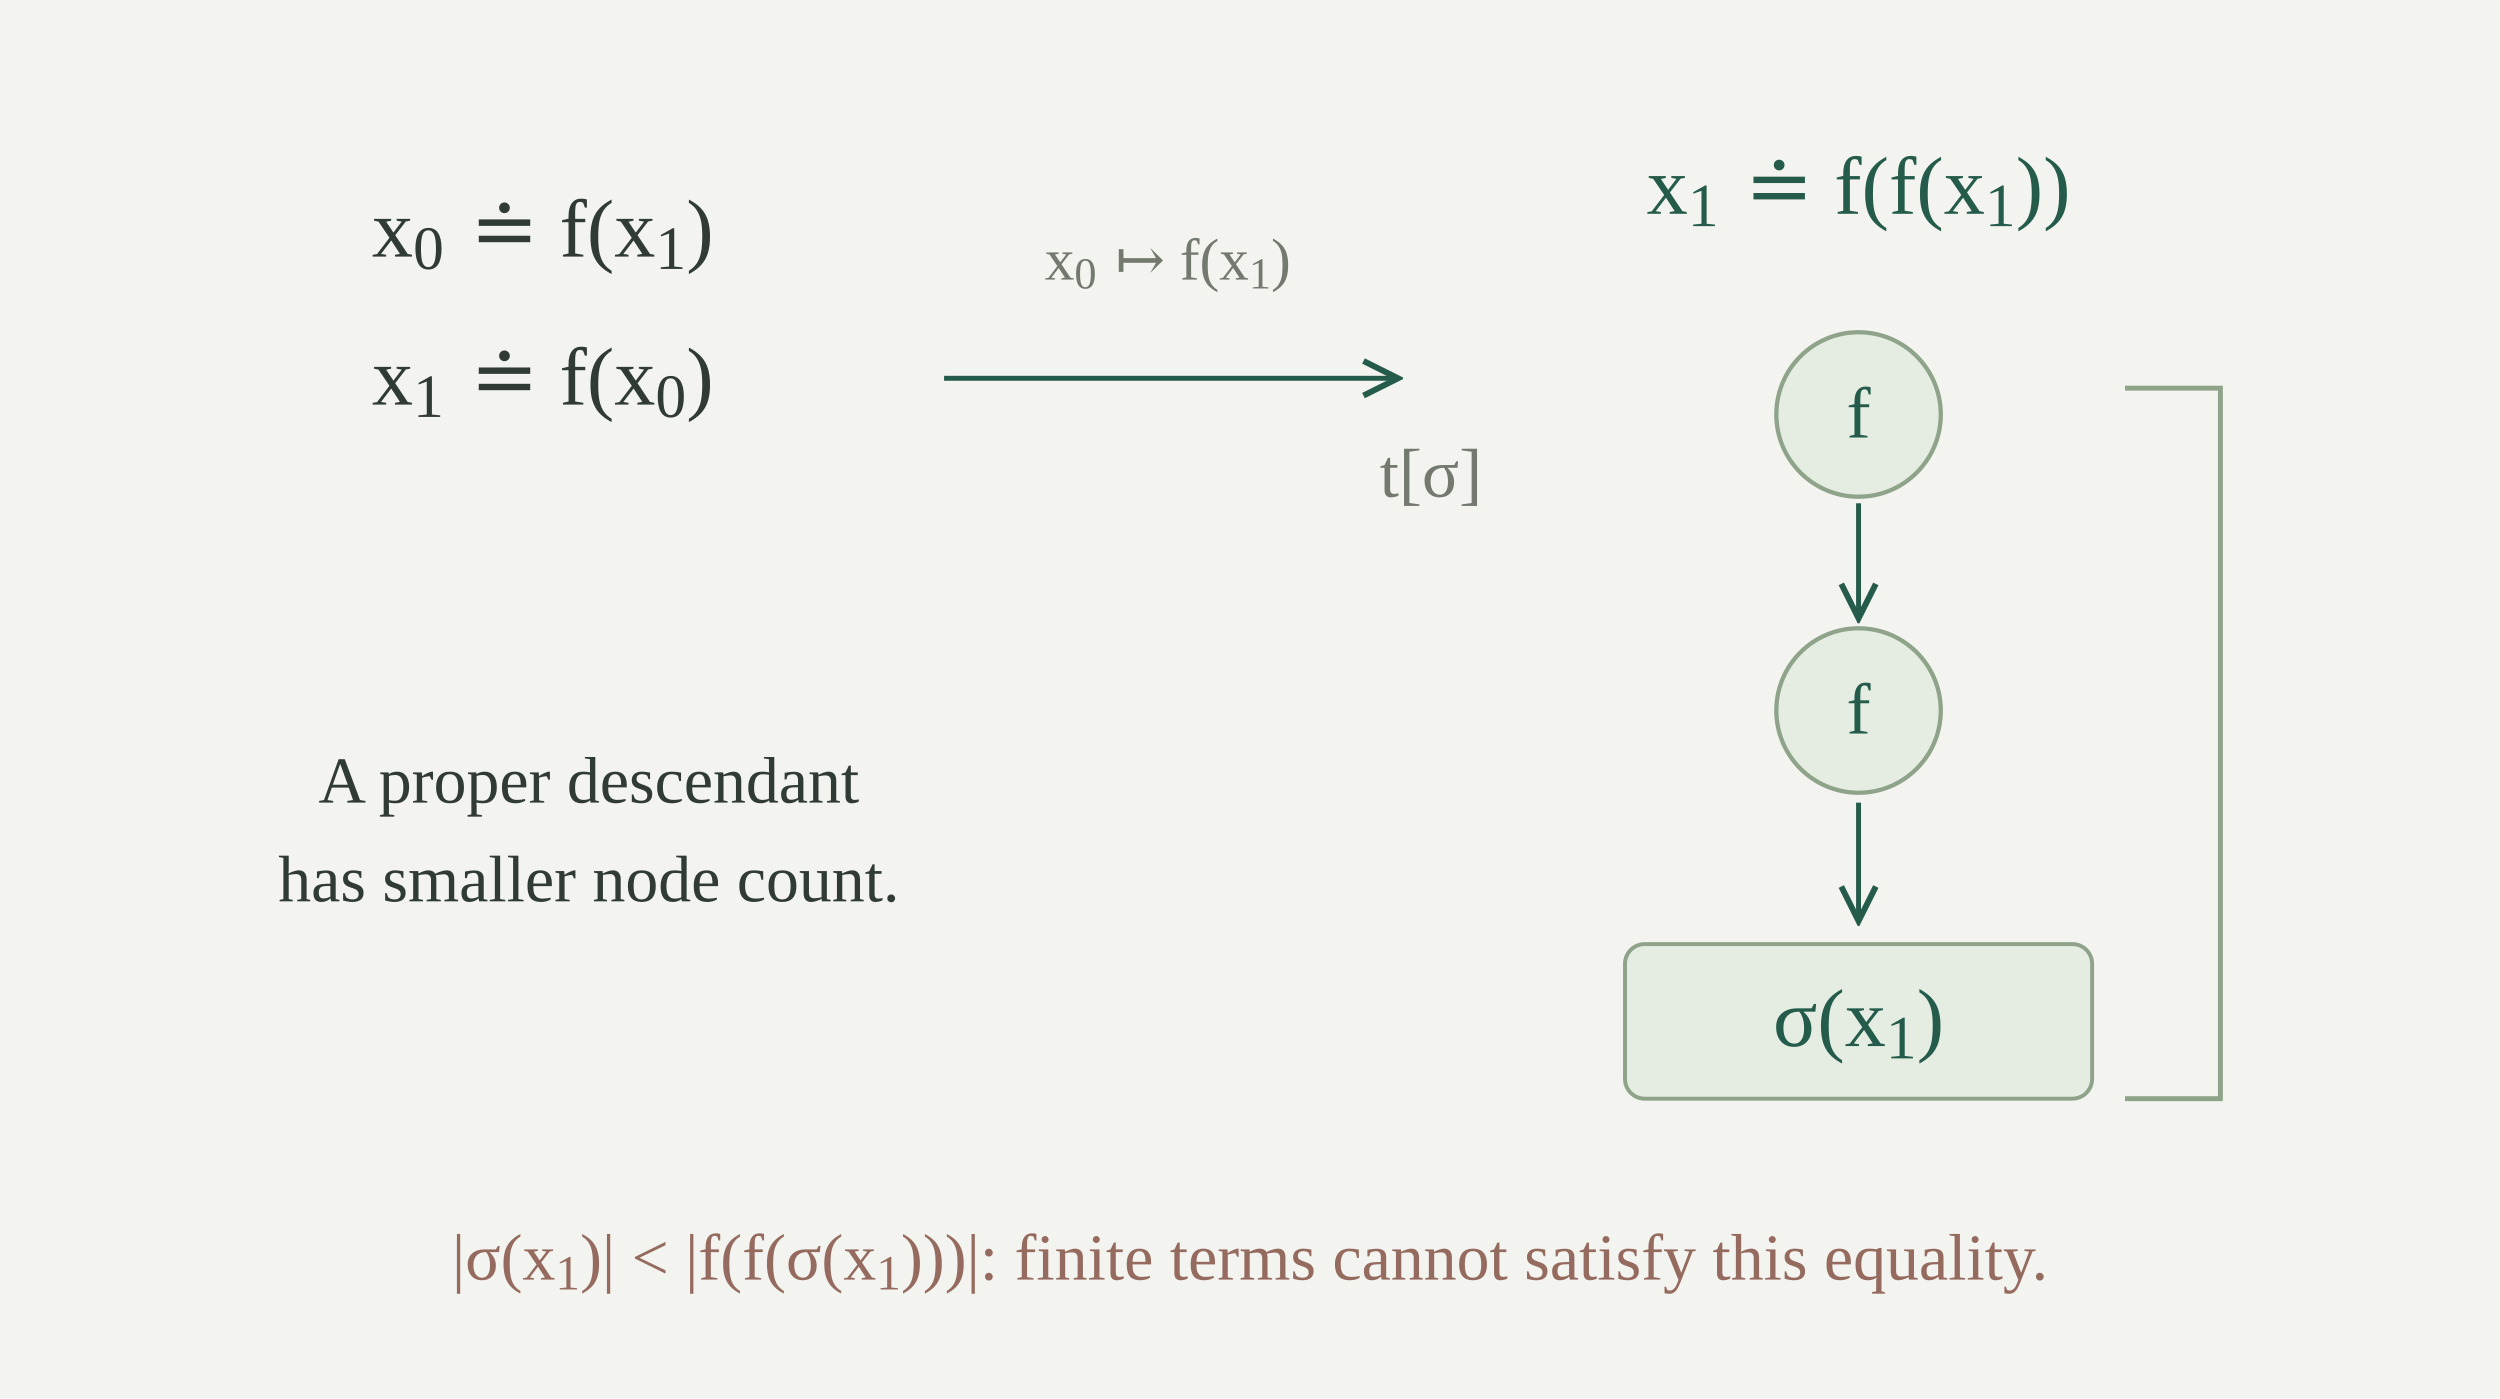
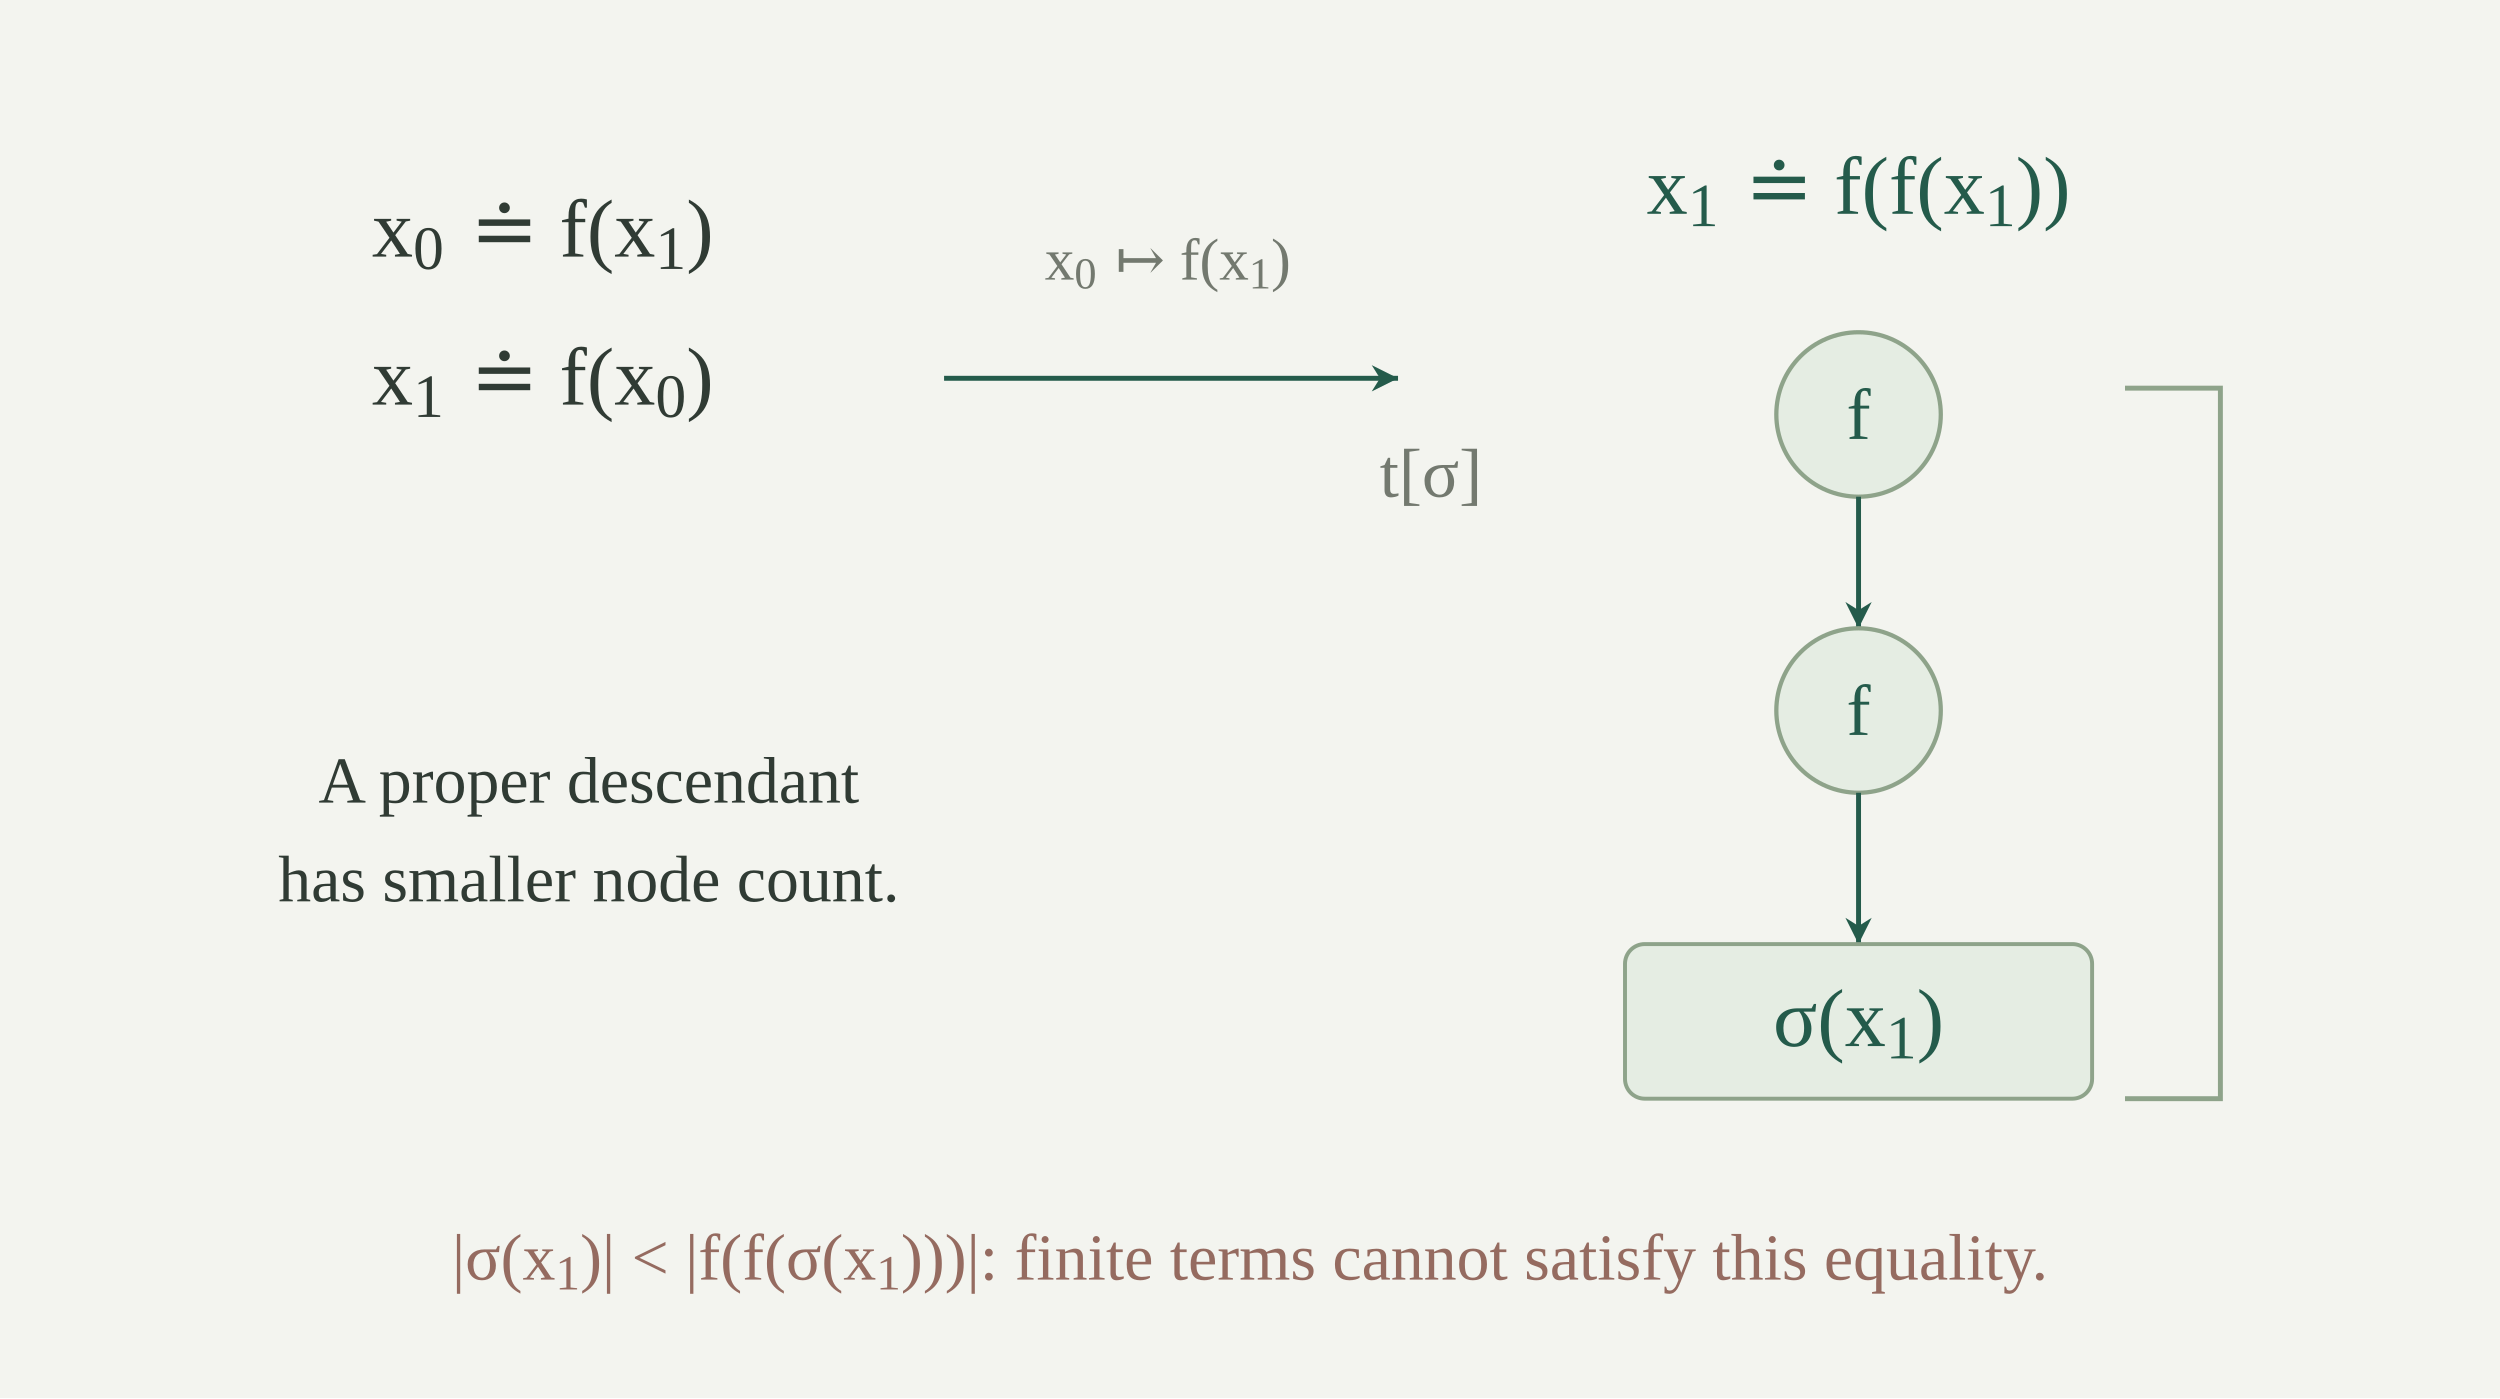
<svg xmlns="http://www.w3.org/2000/svg" width="760" height="425" viewBox="0 0 760 425" role="img" aria-labelledby="title desc">
  <defs>
-     <marker id="arrow" markerWidth="9" markerHeight="9" refX="8" refY="4.5" orient="auto">
-       <path d="M1 1 L8 4.5 L1 8" fill="none" stroke="#245b4b" stroke-width="1.2" />
+     <marker id="arrow" markerWidth="8" markerHeight="8" viewBox="0 0 8 8" refX="8" refY="4" orient="auto" markerUnits="userSpaceOnUse">
+       <path d="M0 0 L8 4 L0 8 L2.5 4 Z" fill="#245b4b" />
    </marker>
  </defs>
  <rect width="760" height="425" fill="#f3f4ef" />
  <text x="165" y="78" text-anchor="middle" font-family="Georgia, Times New Roman, serif" font-size="25" fill="#303b34">x<tspan baseline-shift="sub" font-size="75%">0</tspan> ≐ f(x<tspan baseline-shift="sub" font-size="75%">1</tspan>)</text>
  <text x="165" y="123" text-anchor="middle" font-family="Georgia, Times New Roman, serif" font-size="25" fill="#303b34">x<tspan baseline-shift="sub" font-size="75%">1</tspan> ≐ f(x<tspan baseline-shift="sub" font-size="75%">0</tspan>)</text>
  <path d="M287 115 L425 115" fill="none" stroke="#245b4b" stroke-width="1.5" marker-end="url(#arrow)" />
  <text x="355" y="85" text-anchor="middle" font-family="Georgia, Times New Roman, serif" font-size="18" fill="#73796f">x<tspan baseline-shift="sub" font-size="75%">0</tspan> ↦ f(x<tspan baseline-shift="sub" font-size="75%">1</tspan>)</text>
  <text x="565" y="65" text-anchor="middle" font-family="Georgia, Times New Roman, serif" font-size="25" fill="#245b4b">x<tspan baseline-shift="sub" font-size="75%">1</tspan> ≐ f(f(x<tspan baseline-shift="sub" font-size="75%">1</tspan>))</text>
  <circle cx="565" cy="126" r="25" fill="#e5ede3" stroke="#8ea38a" stroke-width="1.3" />
-   <text x="565" y="133" text-anchor="middle" font-family="Georgia, Times New Roman, serif" font-size="22" fill="#245b4b">f</text>
-   <path d="M565 153 L565 188" fill="none" stroke="#245b4b" stroke-width="1.5" marker-end="url(#arrow)" />
+   <text x="565" y="126" text-anchor="middle" font-family="Georgia, Times New Roman, serif" font-size="22" fill="#245b4b" dominant-baseline="central">f</text>
+   <path d="M565.0 151.0 L565.0 191.0" fill="none" stroke="#245b4b" stroke-width="1.5" marker-end="url(#arrow)" />
  <circle cx="565" cy="216" r="25" fill="#e5ede3" stroke="#8ea38a" stroke-width="1.3" />
-   <text x="565" y="223" text-anchor="middle" font-family="Georgia, Times New Roman, serif" font-size="22" fill="#245b4b">f</text>
-   <path d="M565 244 L565 280" fill="none" stroke="#245b4b" stroke-width="1.5" marker-end="url(#arrow)" />
+   <text x="565" y="216" text-anchor="middle" font-family="Georgia, Times New Roman, serif" font-size="22" fill="#245b4b" dominant-baseline="central">f</text>
+   <path d="M565.0 241.0 L565 287" fill="none" stroke="#245b4b" stroke-width="1.5" marker-end="url(#arrow)" />
  <rect x="494" y="287" width="142" height="47" rx="6" fill="#e5ede3" stroke="#8ea38a" stroke-width="1.2" />
  <text x="565" y="318" text-anchor="middle" font-family="Georgia, Times New Roman, serif" font-size="25" fill="#245b4b">σ(x<tspan baseline-shift="sub" font-size="75%">1</tspan>)</text>
  <text x="435" y="151" text-anchor="middle" font-family="Georgia, Times New Roman, serif" font-size="21" fill="#73796f">t[σ]</text>
  <path d="M646 118 H675 V334 H646" fill="none" stroke="#8ea38a" stroke-width="1.5" />
  <text x="179" y="244" text-anchor="middle" font-family="Georgia, Times New Roman, serif" font-size="20" fill="#303b34">A proper descendant</text>
  <text x="179" y="274" text-anchor="middle" font-family="Georgia, Times New Roman, serif" font-size="20" fill="#303b34">has smaller node count.</text>
  <text x="380" y="389" text-anchor="middle" font-family="Georgia, Times New Roman, serif" font-size="20" fill="#956b60">|σ(x<tspan baseline-shift="sub" font-size="75%">1</tspan>)| &lt; |f(f(σ(x<tspan baseline-shift="sub" font-size="75%">1</tspan>)))|: finite terms cannot satisfy this equality.</text>
</svg>
